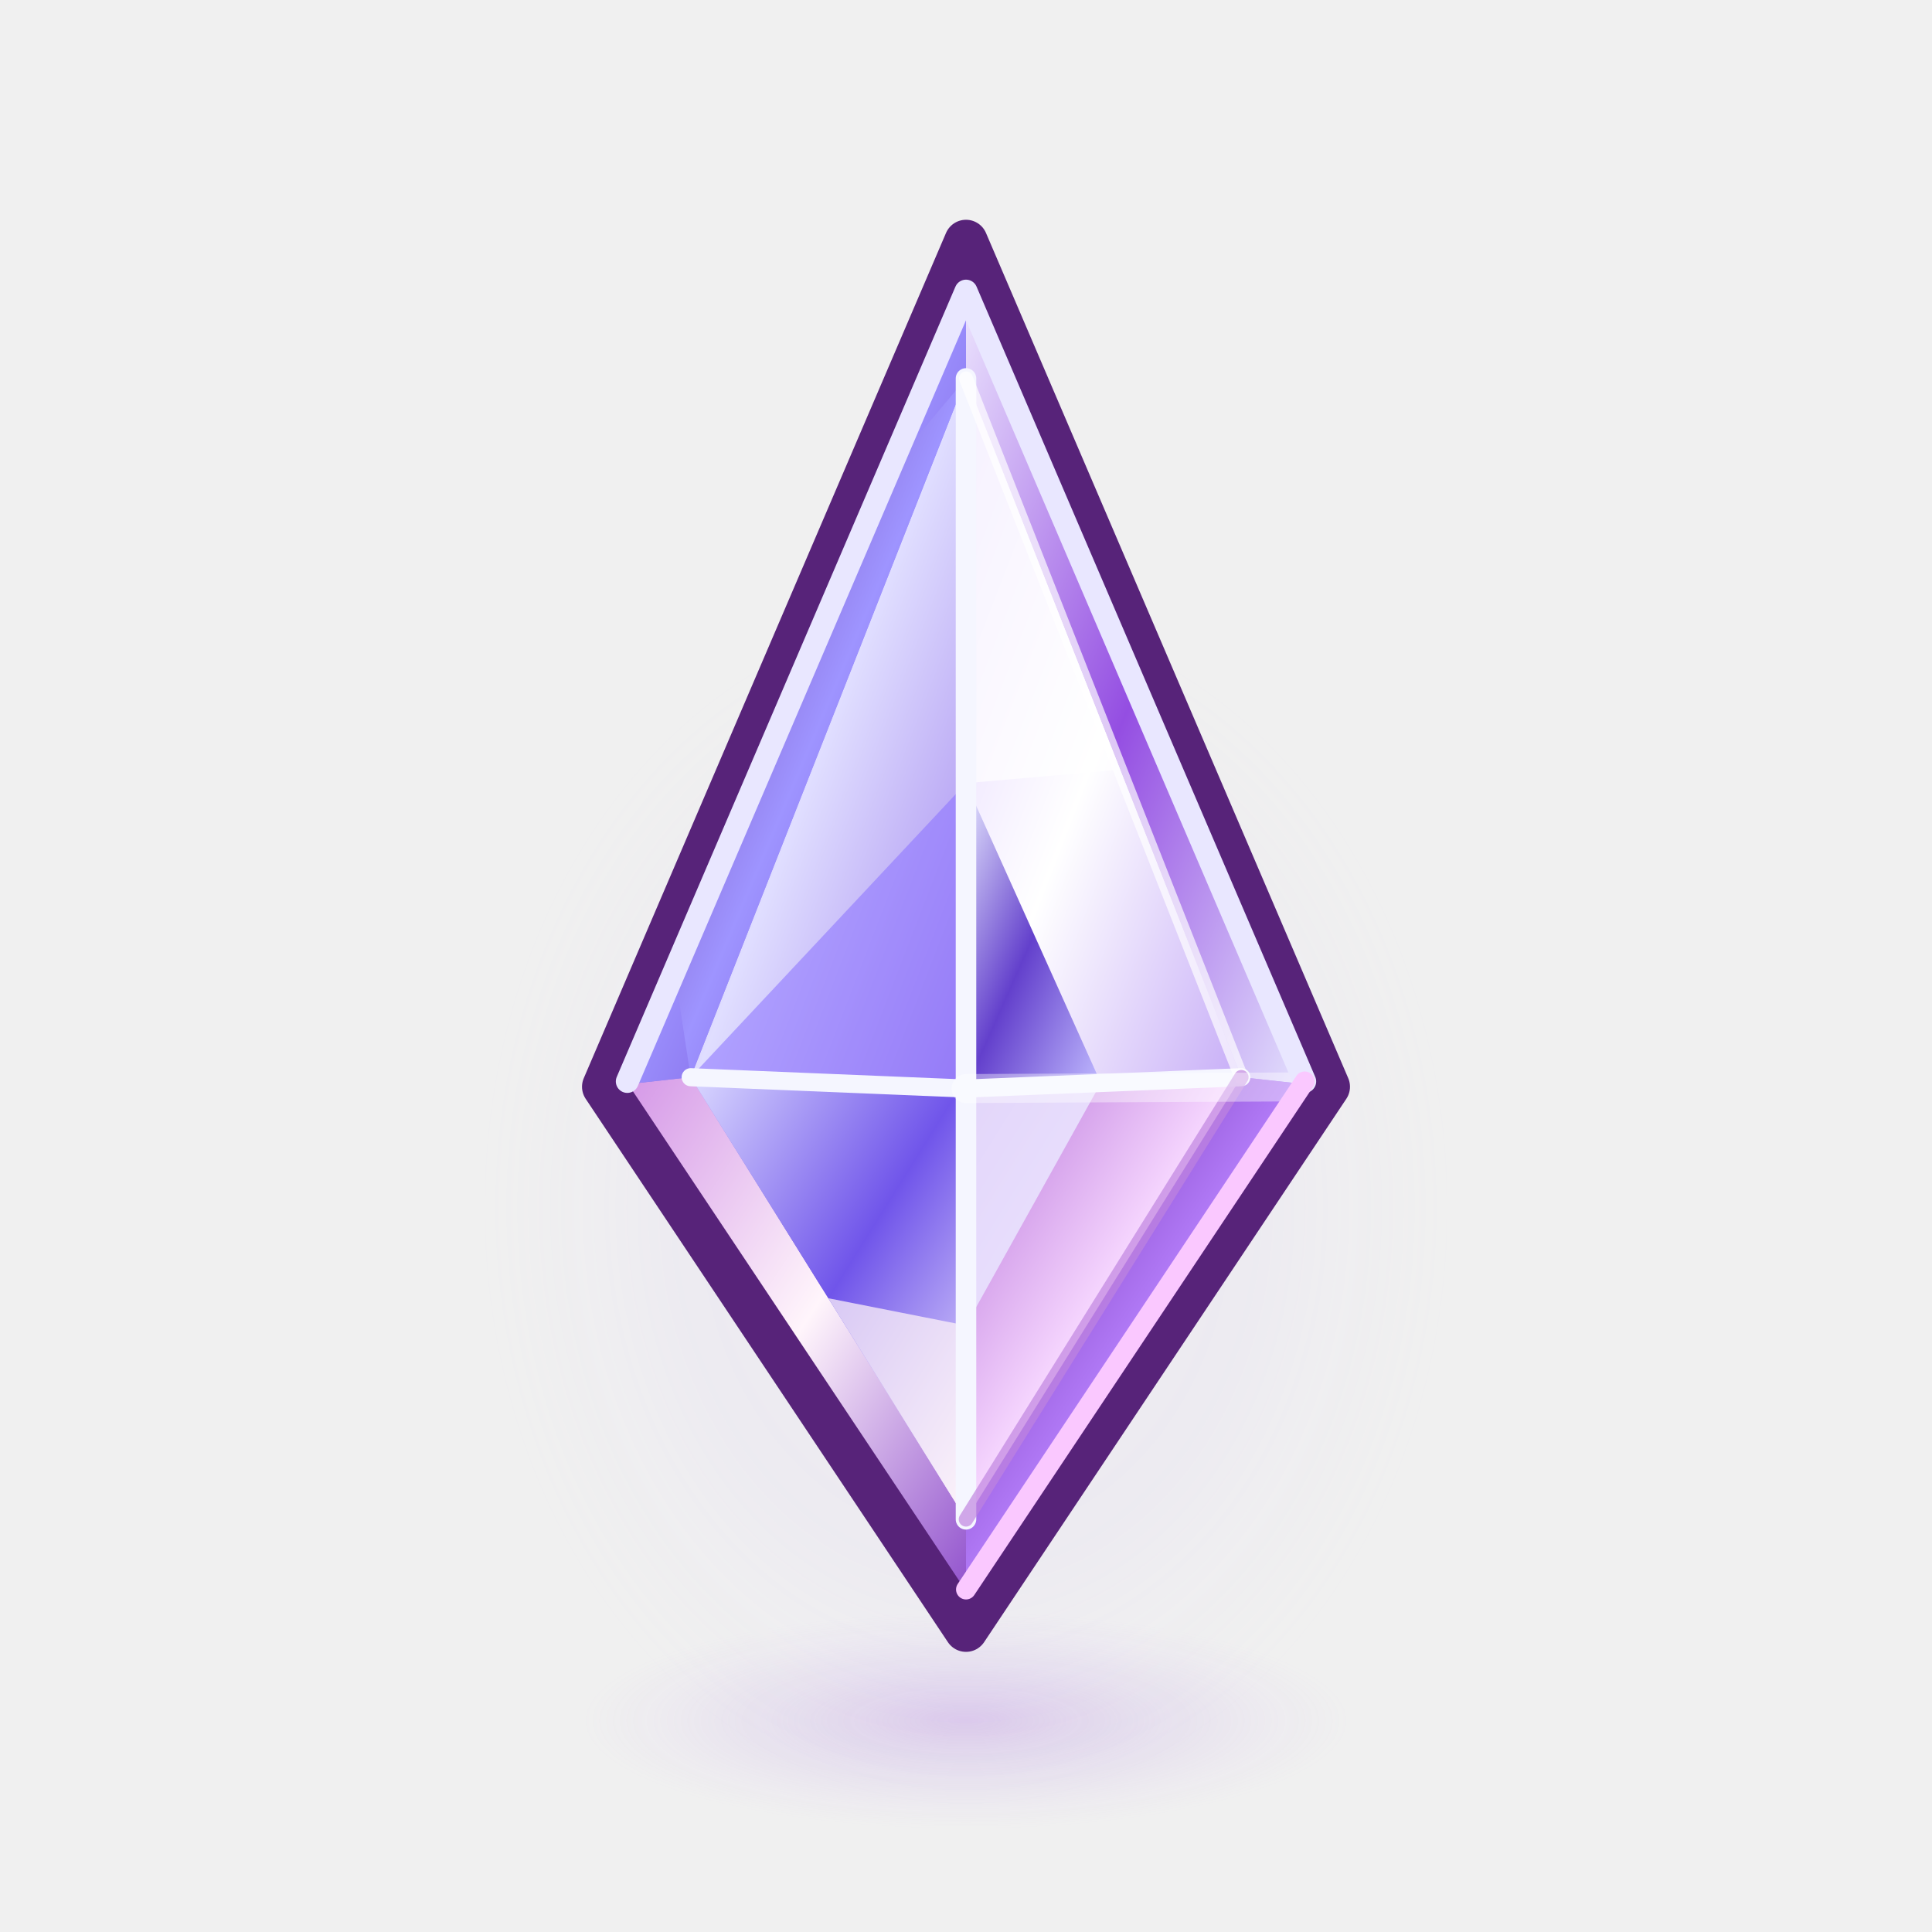
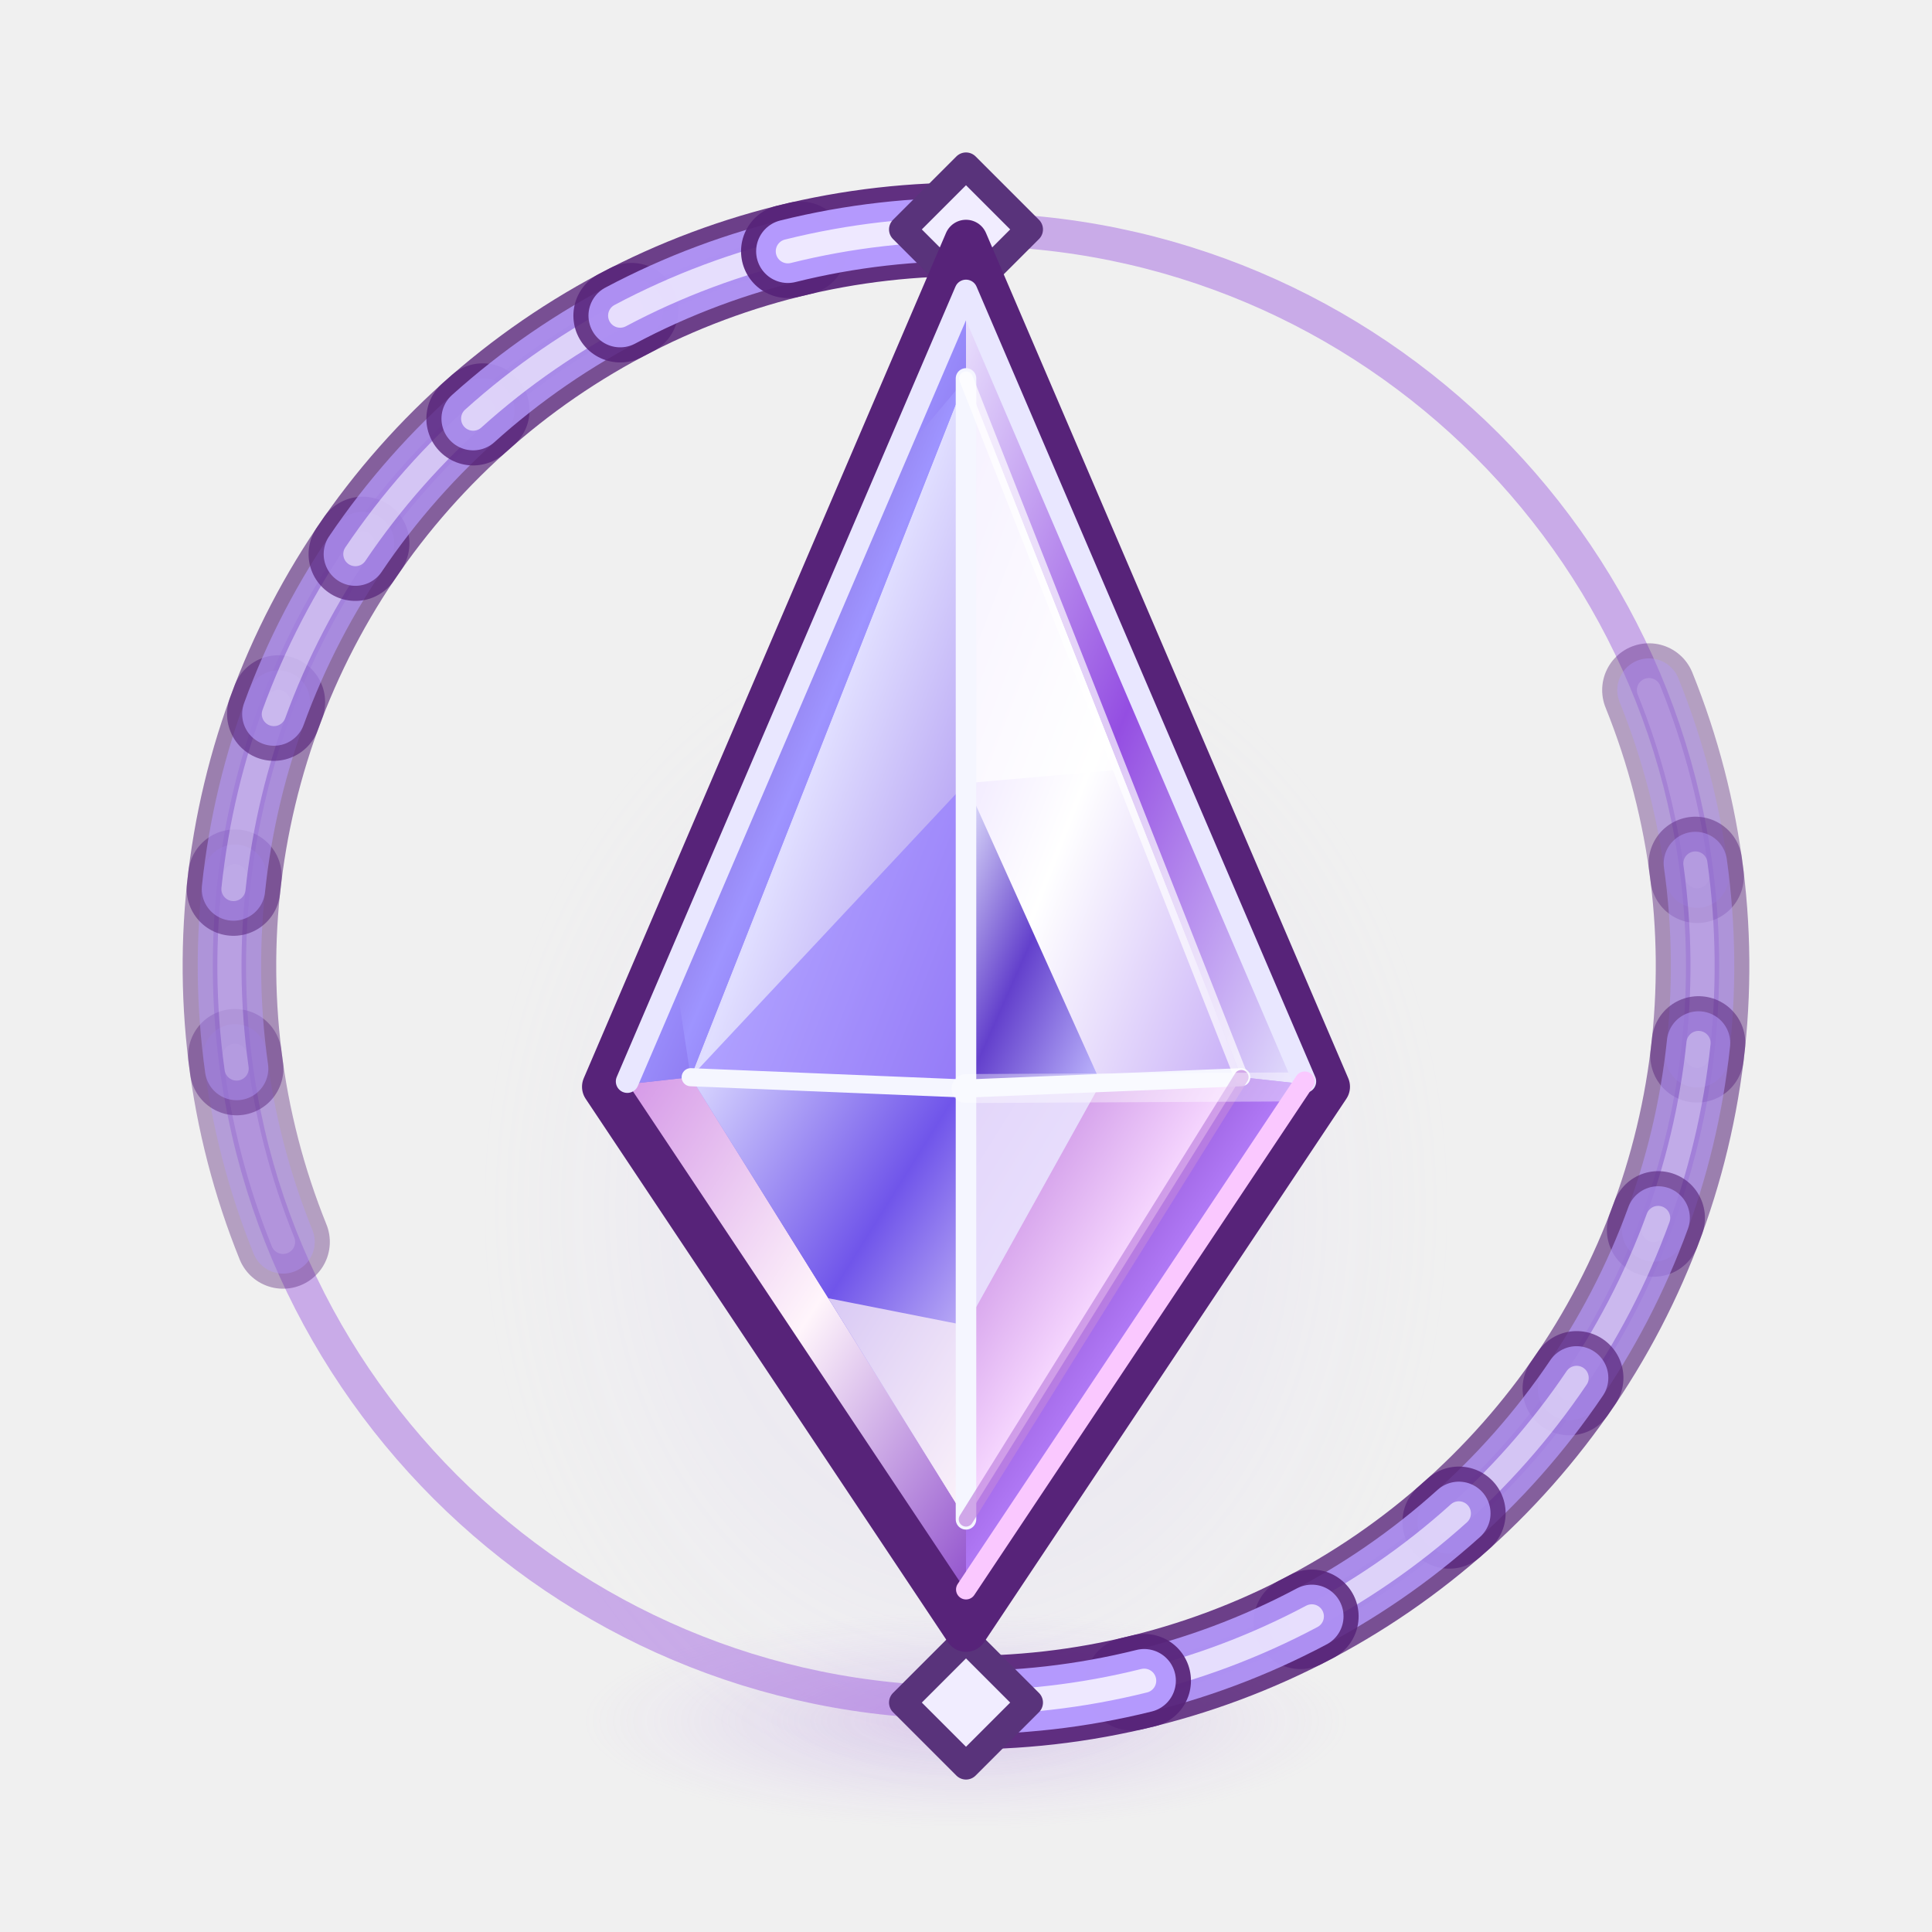
<svg xmlns="http://www.w3.org/2000/svg" width="32" height="32" viewBox="0 0 32 32">
  <defs>
    <linearGradient id="body" x1="0" y1="0" x2="1" y2="1">
      <stop stop-color="#eee9ff" />
      <stop offset=".55" stop-color="#bca1fa" />
      <stop offset="1" stop-color="#f8d8ff" />
    </linearGradient>
    <linearGradient id="crown" x1="0" y1="0" x2=".8" y2="1">
      <stop stop-color="#dbb9ff" />
      <stop offset=".40" stop-color="#f9faff" />
      <stop offset=".70" stop-color="#edeaff" />
      <stop offset="1" stop-color="#977df2" />
    </linearGradient>
    <linearGradient id="left" x1="0" y1="0" x2="1" y2=".5">
      <stop stop-color="#6932a6" />
      <stop offset=".32" stop-color="#764edc" />
      <stop offset=".78" stop-color="#c1bbff" />
      <stop offset="1" stop-color="#e9ebff" />
    </linearGradient>
    <linearGradient id="right" x1="0" y1="0" x2=".7" y2="1">
      <stop stop-color="#a272f0" />
      <stop offset=".36" stop-color="#8f54cb" />
      <stop offset=".7" stop-color="#e6d4ff" />
      <stop offset="1" stop-color="#ffedf8" />
    </linearGradient>
    <linearGradient id="foot" x1="0" y1="0" x2="1" y2="1">
      <stop stop-color="#b6b1ff" />
      <stop offset=".48" stop-color="#7751d9" />
      <stop offset=".52" stop-color="#dbd8ff" />
      <stop offset="1" stop-color="#e8b4ee" />
    </linearGradient>
    <linearGradient id="violet" x1="0" y1="0" x2="1" y2="1">
      <stop stop-color="#d3cbff" />
      <stop offset=".5" stop-color="#da8ee4" />
      <stop offset="1" stop-color="#ffd0fb" />
    </linearGradient>
    <linearGradient id="inner" x1="0" y1="0" x2="1" y2="0">
      <stop stop-color="#7534a6" stop-opacity=".7" />
      <stop offset=".5" stop-color="#e2e0ff" stop-opacity=".25" />
      <stop offset="1" stop-color="#fbfbff" stop-opacity=".8" />
    </linearGradient>
    <linearGradient id="refract" x1="0" y1="0" x2="1" y2="1">
      <stop stop-color="#f3f4ff" />
      <stop offset=".46" stop-color="#d3c2ff" stop-opacity=".7" />
      <stop offset="1" stop-color="#f2baf4" stop-opacity=".4" />
    </linearGradient>
    <linearGradient id="text" x1="0" y1="0" x2="1" y2="0">
      <stop stop-color="#9e76e7" />
      <stop offset=".48" stop-color="#f4f5ff" />
      <stop offset="1" stop-color="#e2a6ff" />
    </linearGradient>
    <radialGradient id="shadow">
      <stop stop-color="#9b57db" stop-opacity=".25" />
      <stop offset=".55" stop-color="#a06ce2" stop-opacity=".10" />
      <stop offset="1" stop-color="#bd8ded" stop-opacity="0" />
    </radialGradient>
    <radialGradient id="halo">
      <stop stop-color="#f1beff" stop-opacity=".10" />
      <stop offset=".6" stop-color="#c0a7ff" stop-opacity=".07" />
      <stop offset="1" stop-color="#e2d4ff" stop-opacity="0" />
    </radialGradient>
    <linearGradient id="edgeIce" x1="0" y1="0" x2="1" y2="1">
      <stop offset="0.0" stop-color="#f1edff" />
      <stop offset="0.5" stop-color="#944ee2" />
      <stop offset="1.0" stop-color="#e9ebff" />
    </linearGradient>
    <linearGradient id="edgeIndigo" x1="0" y1="0" x2="1" y2="1">
      <stop offset="0.0" stop-color="#5c179b" />
      <stop offset="0.5" stop-color="#b983ff" />
      <stop offset="1.0" stop-color="#bc66c6" />
    </linearGradient>
    <linearGradient id="edgeLilac" x1="0" y1="0" x2="1" y2="1">
      <stop offset="0.0" stop-color="#d292e6" />
      <stop offset="0.5" stop-color="#fff5fb" />
      <stop offset="1.0" stop-color="#8a47ca" />
    </linearGradient>
    <linearGradient id="edgeBlue" x1="0" y1="0" x2="1" y2="1">
      <stop offset="0.0" stop-color="#642d94" />
      <stop offset="0.5" stop-color="#9e94ff" />
      <stop offset="1.0" stop-color="#6031ca" />
    </linearGradient>
    <linearGradient id="tableLight" x1="0" y1="0" x2="1" y2="1">
      <stop offset="0.0" stop-color="#e1d0ff" />
      <stop offset="0.5" stop-color="#ffffff" />
      <stop offset="1.0" stop-color="#c6acf7" />
    </linearGradient>
    <linearGradient id="tableBlue" x1="0" y1="0" x2="1" y2="1">
      <stop offset="0.0" stop-color="#8152d5" />
      <stop offset="0.5" stop-color="#e0deff" />
      <stop offset="1.0" stop-color="#a083ed" />
    </linearGradient>
    <linearGradient id="tableIce" x1="0" y1="0" x2="1" y2="1">
      <stop offset="0.0" stop-color="#dad8ff" />
      <stop offset="0.5" stop-color="#7055ea" />
      <stop offset="1.0" stop-color="#f5f1ff" />
    </linearGradient>
    <linearGradient id="tableLilac" x1="0" y1="0" x2="1" y2="1">
      <stop offset="0.0" stop-color="#b671d9" />
      <stop offset="0.5" stop-color="#f7d8ff" />
      <stop offset="1.0" stop-color="#fff7fb" />
    </linearGradient>
    <linearGradient id="reflectedBlue" x1="0" y1="0" x2="1" y2="1">
      <stop offset="0.0" stop-color="#e8eaff" />
      <stop offset="0.5" stop-color="#6340cc" />
      <stop offset="1.0" stop-color="#c1bbff" />
    </linearGradient>
  </defs>
  <ellipse cx="16" cy="28.5" rx="6.4" ry="1.8" fill="url(#shadow)" stroke="none" stroke-width="0" stroke-linejoin="round" stroke-linecap="round" />
  <ellipse cx="16" cy="20" rx="8" ry="10" fill="url(#halo)" stroke="none" stroke-width="0" stroke-linejoin="round" stroke-linecap="round" />
+   <ellipse cx="16" cy="16" rx="12.2" ry="12.2" fill="none" stroke="#9752dd" stroke-opacity="0.439" stroke-width="0.55" stroke-linejoin="round" stroke-linecap="round" />
+   <path d="M 4.688 20.57 A 12.2 12.2 0 0 1 3.891 17.487" fill="none" stroke="#572379" stroke-opacity="0.392" stroke-width="1.55" stroke-linejoin="round" stroke-linecap="round" />
+   <path d="M 4.688 20.57 A 12.2 12.2 0 0 1 3.891 17.487" fill="none" stroke="#b69bff" stroke-opacity="0.372" stroke-width="1.05" stroke-linejoin="round" stroke-linecap="round" />
+   <path d="M 4.688 20.57 A 12.2 12.2 0 0 1 3.891 17.487" fill="none" stroke="#f1edff" stroke-opacity="0.176" stroke-width="0.4" stroke-linejoin="round" stroke-linecap="round" />
+   <path d="M 3.919 17.698 A 12.2 12.2 0 0 1 3.891 14.513" fill="none" stroke="#572379" stroke-opacity="0.471" stroke-width="1.55" stroke-linejoin="round" stroke-linecap="round" />
+   <path d="M 3.919 17.698 A 12.2 12.2 0 0 1 3.891 14.513" fill="none" stroke="#b69bff" stroke-opacity="0.459" stroke-width="1.05" stroke-linejoin="round" stroke-linecap="round" />
+   <path d="M 3.919 17.698 A 12.2 12.2 0 0 1 3.891 14.513" fill="none" stroke="#f1edff" stroke-opacity="0.286" stroke-width="0.4" stroke-linejoin="round" stroke-linecap="round" />
+   <path d="M 3.867 14.725 A 12.2 12.2 0 0 1 4.61 11.628" fill="none" stroke="#572379" stroke-opacity="0.549" stroke-width="1.55" stroke-linejoin="round" stroke-linecap="round" />
+   <path d="M 3.867 14.725 A 12.2 12.2 0 0 1 4.61 11.628" fill="none" stroke="#b69bff" stroke-opacity="0.545" stroke-width="1.05" stroke-linejoin="round" stroke-linecap="round" />
+   <path d="M 3.867 14.725 A 12.2 12.2 0 0 1 4.61 11.628" fill="none" stroke="#f1edff" stroke-opacity="0.396" stroke-width="0.4" stroke-linejoin="round" stroke-linecap="round" />
+   <path d="M 4.536 11.827 A 12.2 12.2 0 0 1 6.006 9.002" fill="none" stroke="#572379" stroke-opacity="0.627" stroke-width="1.55" stroke-linejoin="round" stroke-linecap="round" />
+   <path d="M 4.536 11.827 A 12.2 12.2 0 0 1 6.006 9.002" fill="none" stroke="#b69bff" stroke-opacity="0.631" stroke-width="1.05" stroke-linejoin="round" stroke-linecap="round" />
+   <path d="M 4.536 11.827 A 12.2 12.2 0 0 1 6.006 9.002" fill="none" stroke="#f1edff" stroke-opacity="0.506" stroke-width="0.4" stroke-linejoin="round" stroke-linecap="round" />
+   <path d="M 5.886 9.178 A 12.2 12.2 0 0 1 7.996 6.793" fill="none" stroke="#572379" stroke-opacity="0.706" stroke-width="1.55" stroke-linejoin="round" stroke-linecap="round" />
+   <path d="M 5.886 9.178 A 12.2 12.2 0 0 1 7.996 6.793" fill="none" stroke="#b69bff" stroke-opacity="0.718" stroke-width="1.05" stroke-linejoin="round" stroke-linecap="round" />
+   <path d="M 5.886 9.178 A 12.2 12.2 0 0 1 7.996 6.793" fill="none" stroke="#f1edff" stroke-opacity="0.616" stroke-width="0.4" stroke-linejoin="round" stroke-linecap="round" />
+   <path d="M 7.837 6.934 A 12.2 12.2 0 0 1 10.461 5.13" fill="none" stroke="#572379" stroke-opacity="0.784" stroke-width="1.55" stroke-linejoin="round" stroke-linecap="round" />
+   <path d="M 7.837 6.934 A 12.2 12.2 0 0 1 10.461 5.13" fill="none" stroke="#b69bff" stroke-opacity="0.804" stroke-width="1.05" stroke-linejoin="round" stroke-linecap="round" />
+   <path d="M 7.837 6.934 A 12.2 12.2 0 0 1 10.461 5.13" fill="none" stroke="#f1edff" stroke-opacity="0.726" stroke-width="0.4" stroke-linejoin="round" stroke-linecap="round" />
+   <path d="M 10.272 5.228 A 12.2 12.2 0 0 1 13.256 4.113" fill="none" stroke="#572379" stroke-opacity="0.863" stroke-width="1.55" stroke-linejoin="round" stroke-linecap="round" />
+   <path d="M 10.272 5.228 A 12.2 12.2 0 0 1 13.256 4.113" fill="none" stroke="#b69bff" stroke-opacity="0.89" stroke-width="1.05" stroke-linejoin="round" stroke-linecap="round" />
+   <path d="M 10.272 5.228 A 12.2 12.2 0 0 1 13.256 4.113" fill="none" stroke="#f1edff" stroke-opacity="0.835" stroke-width="0.4" stroke-linejoin="round" stroke-linecap="round" />
+   <path d="M 13.049 4.162 A 12.2 12.2 0 0 1 16.213 3.802" fill="none" stroke="#572379" stroke-opacity="0.941" stroke-width="1.55" stroke-linejoin="round" stroke-linecap="round" />
+   <path d="M 13.049 4.162 A 12.2 12.2 0 0 1 16.213 3.802" fill="none" stroke="#b69bff" stroke-opacity="0.977" stroke-width="1.05" stroke-linejoin="round" stroke-linecap="round" />
+   <path d="M 13.049 4.162 A 12.2 12.2 0 0 1 16.213 3.802" fill="none" stroke="#f1edff" stroke-opacity="0.945" stroke-width="0.4" stroke-linejoin="round" stroke-linecap="round" />
+   <polygon points="16,2.75 17.05,3.8 16,4.85 14.95,3.8" fill="#f1edff" stroke="#59337b" stroke-width="0.45" stroke-linejoin="round" stroke-linecap="round" />
+   <path d="M 27.312 11.43 A 12.2 12.2 0 0 1 28.109 14.513" fill="none" stroke="#572379" stroke-opacity="0.392" stroke-width="1.55" stroke-linejoin="round" stroke-linecap="round" />
+   <path d="M 27.312 11.43 A 12.2 12.2 0 0 1 28.109 14.513" fill="none" stroke="#b69bff" stroke-opacity="0.372" stroke-width="1.05" stroke-linejoin="round" stroke-linecap="round" />
+   <path d="M 27.312 11.43 A 12.2 12.2 0 0 1 28.109 14.513" fill="none" stroke="#f1edff" stroke-opacity="0.176" stroke-width="0.4" stroke-linejoin="round" stroke-linecap="round" />
+   <path d="M 28.081 14.302 A 12.2 12.2 0 0 1 28.109 17.487" fill="none" stroke="#572379" stroke-opacity="0.471" stroke-width="1.55" stroke-linejoin="round" stroke-linecap="round" />
+   <path d="M 28.081 14.302 A 12.2 12.2 0 0 1 28.109 17.487" fill="none" stroke="#b69bff" stroke-opacity="0.459" stroke-width="1.05" stroke-linejoin="round" stroke-linecap="round" />
+   <path d="M 28.081 14.302 A 12.2 12.2 0 0 1 28.109 17.487" fill="none" stroke="#f1edff" stroke-opacity="0.286" stroke-width="0.4" stroke-linejoin="round" stroke-linecap="round" />
+   <path d="M 28.133 17.275 A 12.2 12.2 0 0 1 27.39 20.372" fill="none" stroke="#572379" stroke-opacity="0.549" stroke-width="1.55" stroke-linejoin="round" stroke-linecap="round" />
+   <path d="M 28.133 17.275 A 12.2 12.2 0 0 1 27.39 20.372" fill="none" stroke="#b69bff" stroke-opacity="0.545" stroke-width="1.05" stroke-linejoin="round" stroke-linecap="round" />
+   <path d="M 28.133 17.275 A 12.2 12.2 0 0 1 27.39 20.372" fill="none" stroke="#f1edff" stroke-opacity="0.396" stroke-width="0.4" stroke-linejoin="round" stroke-linecap="round" />
+   <path d="M 27.464 20.173 A 12.2 12.2 0 0 1 25.994 22.998" fill="none" stroke="#572379" stroke-opacity="0.627" stroke-width="1.55" stroke-linejoin="round" stroke-linecap="round" />
+   <path d="M 27.464 20.173 A 12.2 12.2 0 0 1 25.994 22.998" fill="none" stroke="#b69bff" stroke-opacity="0.631" stroke-width="1.05" stroke-linejoin="round" stroke-linecap="round" />
+   <path d="M 27.464 20.173 A 12.2 12.2 0 0 1 25.994 22.998" fill="none" stroke="#f1edff" stroke-opacity="0.506" stroke-width="0.4" stroke-linejoin="round" stroke-linecap="round" />
+   <path d="M 26.114 22.822 A 12.2 12.2 0 0 1 24.004 25.207" fill="none" stroke="#572379" stroke-opacity="0.706" stroke-width="1.55" stroke-linejoin="round" stroke-linecap="round" />
+   <path d="M 26.114 22.822 A 12.2 12.2 0 0 1 24.004 25.207" fill="none" stroke="#b69bff" stroke-opacity="0.718" stroke-width="1.05" stroke-linejoin="round" stroke-linecap="round" />
+   <path d="M 26.114 22.822 A 12.2 12.2 0 0 1 24.004 25.207" fill="none" stroke="#f1edff" stroke-opacity="0.616" stroke-width="0.4" stroke-linejoin="round" stroke-linecap="round" />
+   <path d="M 24.163 25.066 A 12.2 12.2 0 0 1 21.539 26.87" fill="none" stroke="#572379" stroke-opacity="0.784" stroke-width="1.55" stroke-linejoin="round" stroke-linecap="round" />
+   <path d="M 24.163 25.066 A 12.2 12.2 0 0 1 21.539 26.87" fill="none" stroke="#b69bff" stroke-opacity="0.804" stroke-width="1.05" stroke-linejoin="round" stroke-linecap="round" />
+   <path d="M 24.163 25.066 A 12.2 12.2 0 0 1 21.539 26.87" fill="none" stroke="#f1edff" stroke-opacity="0.726" stroke-width="0.4" stroke-linejoin="round" stroke-linecap="round" />
+   <path d="M 21.728 26.772 A 12.2 12.2 0 0 1 18.744 27.887" fill="none" stroke="#572379" stroke-opacity="0.863" stroke-width="1.55" stroke-linejoin="round" stroke-linecap="round" />
+   <path d="M 21.728 26.772 A 12.2 12.2 0 0 1 18.744 27.887" fill="none" stroke="#b69bff" stroke-opacity="0.89" stroke-width="1.05" stroke-linejoin="round" stroke-linecap="round" />
+   <path d="M 21.728 26.772 A 12.2 12.2 0 0 1 18.744 27.887" fill="none" stroke="#f1edff" stroke-opacity="0.835" stroke-width="0.4" stroke-linejoin="round" stroke-linecap="round" />
+   <path d="M 18.951 27.838 A 12.2 12.2 0 0 1 15.787 28.198" fill="none" stroke="#572379" stroke-opacity="0.941" stroke-width="1.55" stroke-linejoin="round" stroke-linecap="round" />
+   <path d="M 18.951 27.838 A 12.2 12.2 0 0 1 15.787 28.198" fill="none" stroke="#b69bff" stroke-opacity="0.977" stroke-width="1.05" stroke-linejoin="round" stroke-linecap="round" />
+   <path d="M 18.951 27.838 A 12.2 12.2 0 0 1 15.787 28.198" fill="none" stroke="#f1edff" stroke-opacity="0.945" stroke-width="0.4" stroke-linejoin="round" stroke-linecap="round" />
+   <polygon points="16,27.15 17.05,28.2 16,29.25 14.95,28.2" fill="#f1edff" stroke="#59337b" stroke-width="0.45" stroke-linejoin="round" stroke-linecap="round" />
  <polygon points="16,4 22,18 16,27 10,18" fill="url(#body)" stroke="none" stroke-width="0.7" stroke-linejoin="round" stroke-linecap="round" />
  <polygon points="16,4 22,18 16,18.03" fill="url(#crown)" stroke="none" stroke-width="0.7" stroke-linejoin="round" stroke-linecap="round" />
  <polygon points="22,18 16,27 16,18.03" fill="url(#right)" stroke="none" stroke-width="0.7" stroke-linejoin="round" stroke-linecap="round" />
  <polygon points="16,27 10,18 16,18.03" fill="url(#foot)" stroke="none" stroke-width="0.7" stroke-linejoin="round" stroke-linecap="round" />
  <polygon points="10,18 16,4 16,18.03" fill="url(#left)" stroke="none" stroke-width="0.7" stroke-linejoin="round" stroke-linecap="round" />
  <polygon points="16,4 22,18 20.56,17.842 16,6.268" fill="url(#edgeIce)" stroke="none" stroke-width="0.7" stroke-linejoin="round" stroke-linecap="round" />
  <polygon points="22,18 16,27 16,25.165 20.56,17.842" fill="url(#edgeIndigo)" stroke="none" stroke-width="0.7" stroke-linejoin="round" stroke-linecap="round" />
  <polygon points="16,27 10,18 11.44,17.842 16,25.165" fill="url(#edgeLilac)" stroke="none" stroke-width="0.7" stroke-linejoin="round" stroke-linecap="round" />
  <polygon points="10,18 16,4 16,6.268 11.44,17.842" fill="url(#edgeBlue)" stroke="none" stroke-width="0.7" stroke-linejoin="round" stroke-linecap="round" />
  <polygon points="16,6.268 20.56,17.842 16,18.03" fill="url(#tableLight)" stroke="none" stroke-width="0.7" stroke-linejoin="round" stroke-linecap="round" />
  <polygon points="16,6.268 16,18.03 11.44,17.842" fill="url(#tableBlue)" stroke="none" stroke-width="0.7" stroke-linejoin="round" stroke-linecap="round" />
  <polygon points="11.44,17.842 16,18.03 16,25.165" fill="url(#tableIce)" stroke="none" stroke-width="0.7" stroke-linejoin="round" stroke-linecap="round" />
  <polygon points="20.56,17.842 16,25.165 16,18.03" fill="url(#tableLilac)" stroke="none" stroke-width="0.7" stroke-linejoin="round" stroke-linecap="round" />
  <polygon points="16,6.268 16,12.972 18.554,12.749" fill="#ffffff" fill-opacity="0.69" stroke="none" stroke-width="0.7" stroke-linejoin="round" stroke-linecap="round" />
  <polygon points="16,12.972 18.234,17.938 16,18.03" fill="url(#reflectedBlue)" stroke="none" stroke-width="0.7" stroke-linejoin="round" stroke-linecap="round" />
  <polygon points="11.44,17.842 16,12.972 16,18.03" fill="#8c72ff" fill-opacity="0.569" stroke="none" stroke-width="0.7" stroke-linejoin="round" stroke-linecap="round" />
  <polygon points="16,18.03 18.234,17.938 16,21.954" fill="#e9e6ff" fill-opacity="0.851" stroke="none" stroke-width="0.7" stroke-linejoin="round" stroke-linecap="round" />
  <polygon points="16,25.165 16,21.954 13.72,21.503" fill="#fff4f8" fill-opacity="0.729" stroke="none" stroke-width="0.7" stroke-linejoin="round" stroke-linecap="round" />
  <polygon points="14.02,8.62 11.08,15.48 11.44,17.842 16,6.268" fill="url(#edgeBlue)" stroke="none" stroke-width="0.7" stroke-linejoin="round" stroke-linecap="round" />
  <polyline points="16,6.268 16,18.03 16,25.165" fill="none" stroke="#f5f6ff" stroke-width="0.34" stroke-linejoin="round" stroke-linecap="round" />
  <polyline points="11.44,17.842 16,18.03 20.56,17.842" fill="none" stroke="#f5f6ff" stroke-width="0.3" stroke-linejoin="round" stroke-linecap="round" />
  <polyline points="16,6.268 20.56,17.842" fill="none" stroke="#ffffff" stroke-opacity="0.69" stroke-width="0.23" stroke-linejoin="round" stroke-linecap="round" />
  <polyline points="20.56,17.842 16,25.165" fill="none" stroke="#bf84df" stroke-opacity="0.69" stroke-width="0.24" stroke-linejoin="round" stroke-linecap="round" />
  <defs>
-     <linearGradient id="sweep25" gradientUnits="userSpaceOnUse" x1="16.0" y1="-1.75" x2="16.0" y2="9.75">
+     <linearGradient id="sweep76" gradientUnits="userSpaceOnUse" x1="16.0" y1="-1.75" x2="16.0" y2="9.75">
      <stop stop-color="#fff" stop-opacity="0" />
      <stop offset=".3" stop-color="#e1deff" stop-opacity="0.0" />
      <stop offset=".5" stop-color="#fff" stop-opacity="0.0" />
      <stop offset=".7" stop-color="#efe7ff" stop-opacity="0.0" />
      <stop offset="1" stop-color="#fff" stop-opacity="0" />
    </linearGradient>
  </defs>
-   <polygon points="16,4 22,18 16,27 10,18" fill="url(#sweep25)" />
+   <polygon points="16,4 22,18 16,27 10,18" fill="url(#sweep76)" />
  <polygon points="16,4 22,18 16,18.03" fill="#ffffff" fill-opacity="0" stroke="none" stroke-width="0.7" stroke-linejoin="round" stroke-linecap="round" />
  <polyline points="16,18.03 22,18" fill="none" stroke="#ffffff" stroke-opacity="0.392" stroke-width="0.48" stroke-linejoin="round" stroke-linecap="round" />
  <polyline points="16,4 22,18 16,27 10,18 16,4" fill="none" stroke="#572379" stroke-width="0.72" stroke-linejoin="round" stroke-linecap="round" />
  <polyline points="10.39,17.912 16,4.822 21.61,17.912" fill="none" stroke="#e9e7ff" stroke-width="0.38" stroke-linejoin="round" stroke-linecap="round" />
  <polyline points="21.61,17.912 16,26.327" fill="none" stroke="#fac8ff" stroke-width="0.33" stroke-linejoin="round" stroke-linecap="round" />
</svg>
